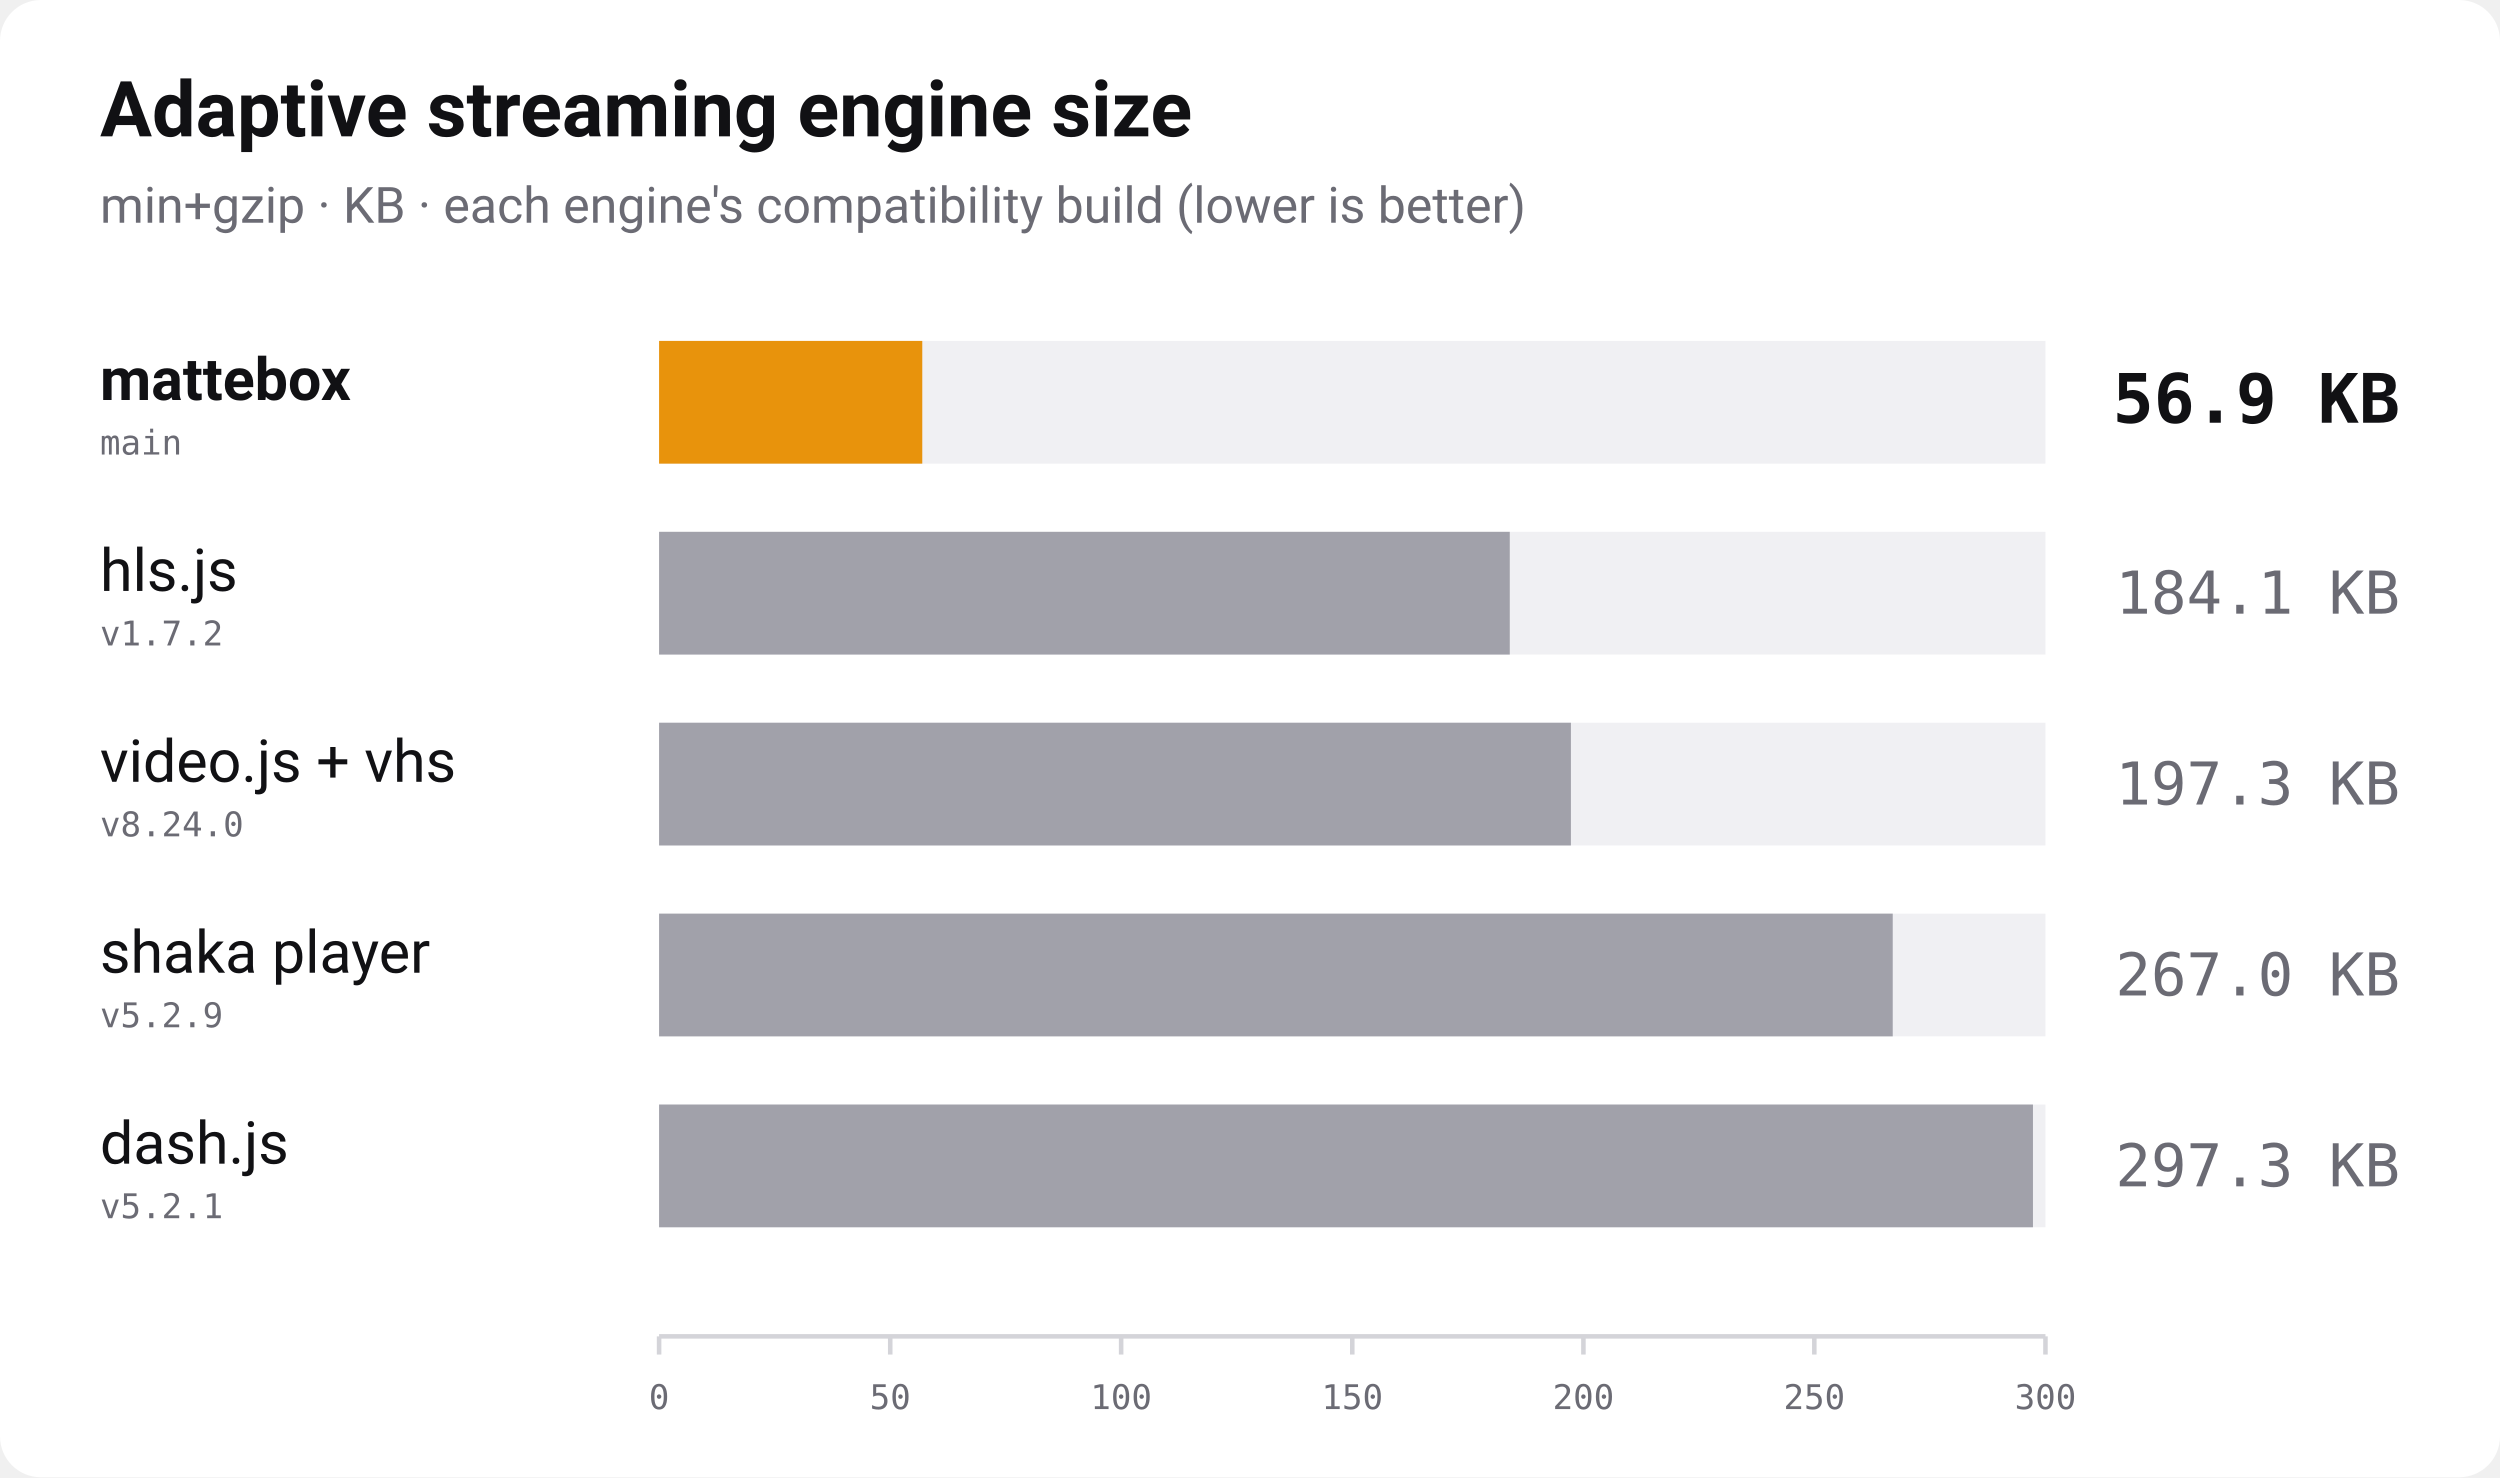
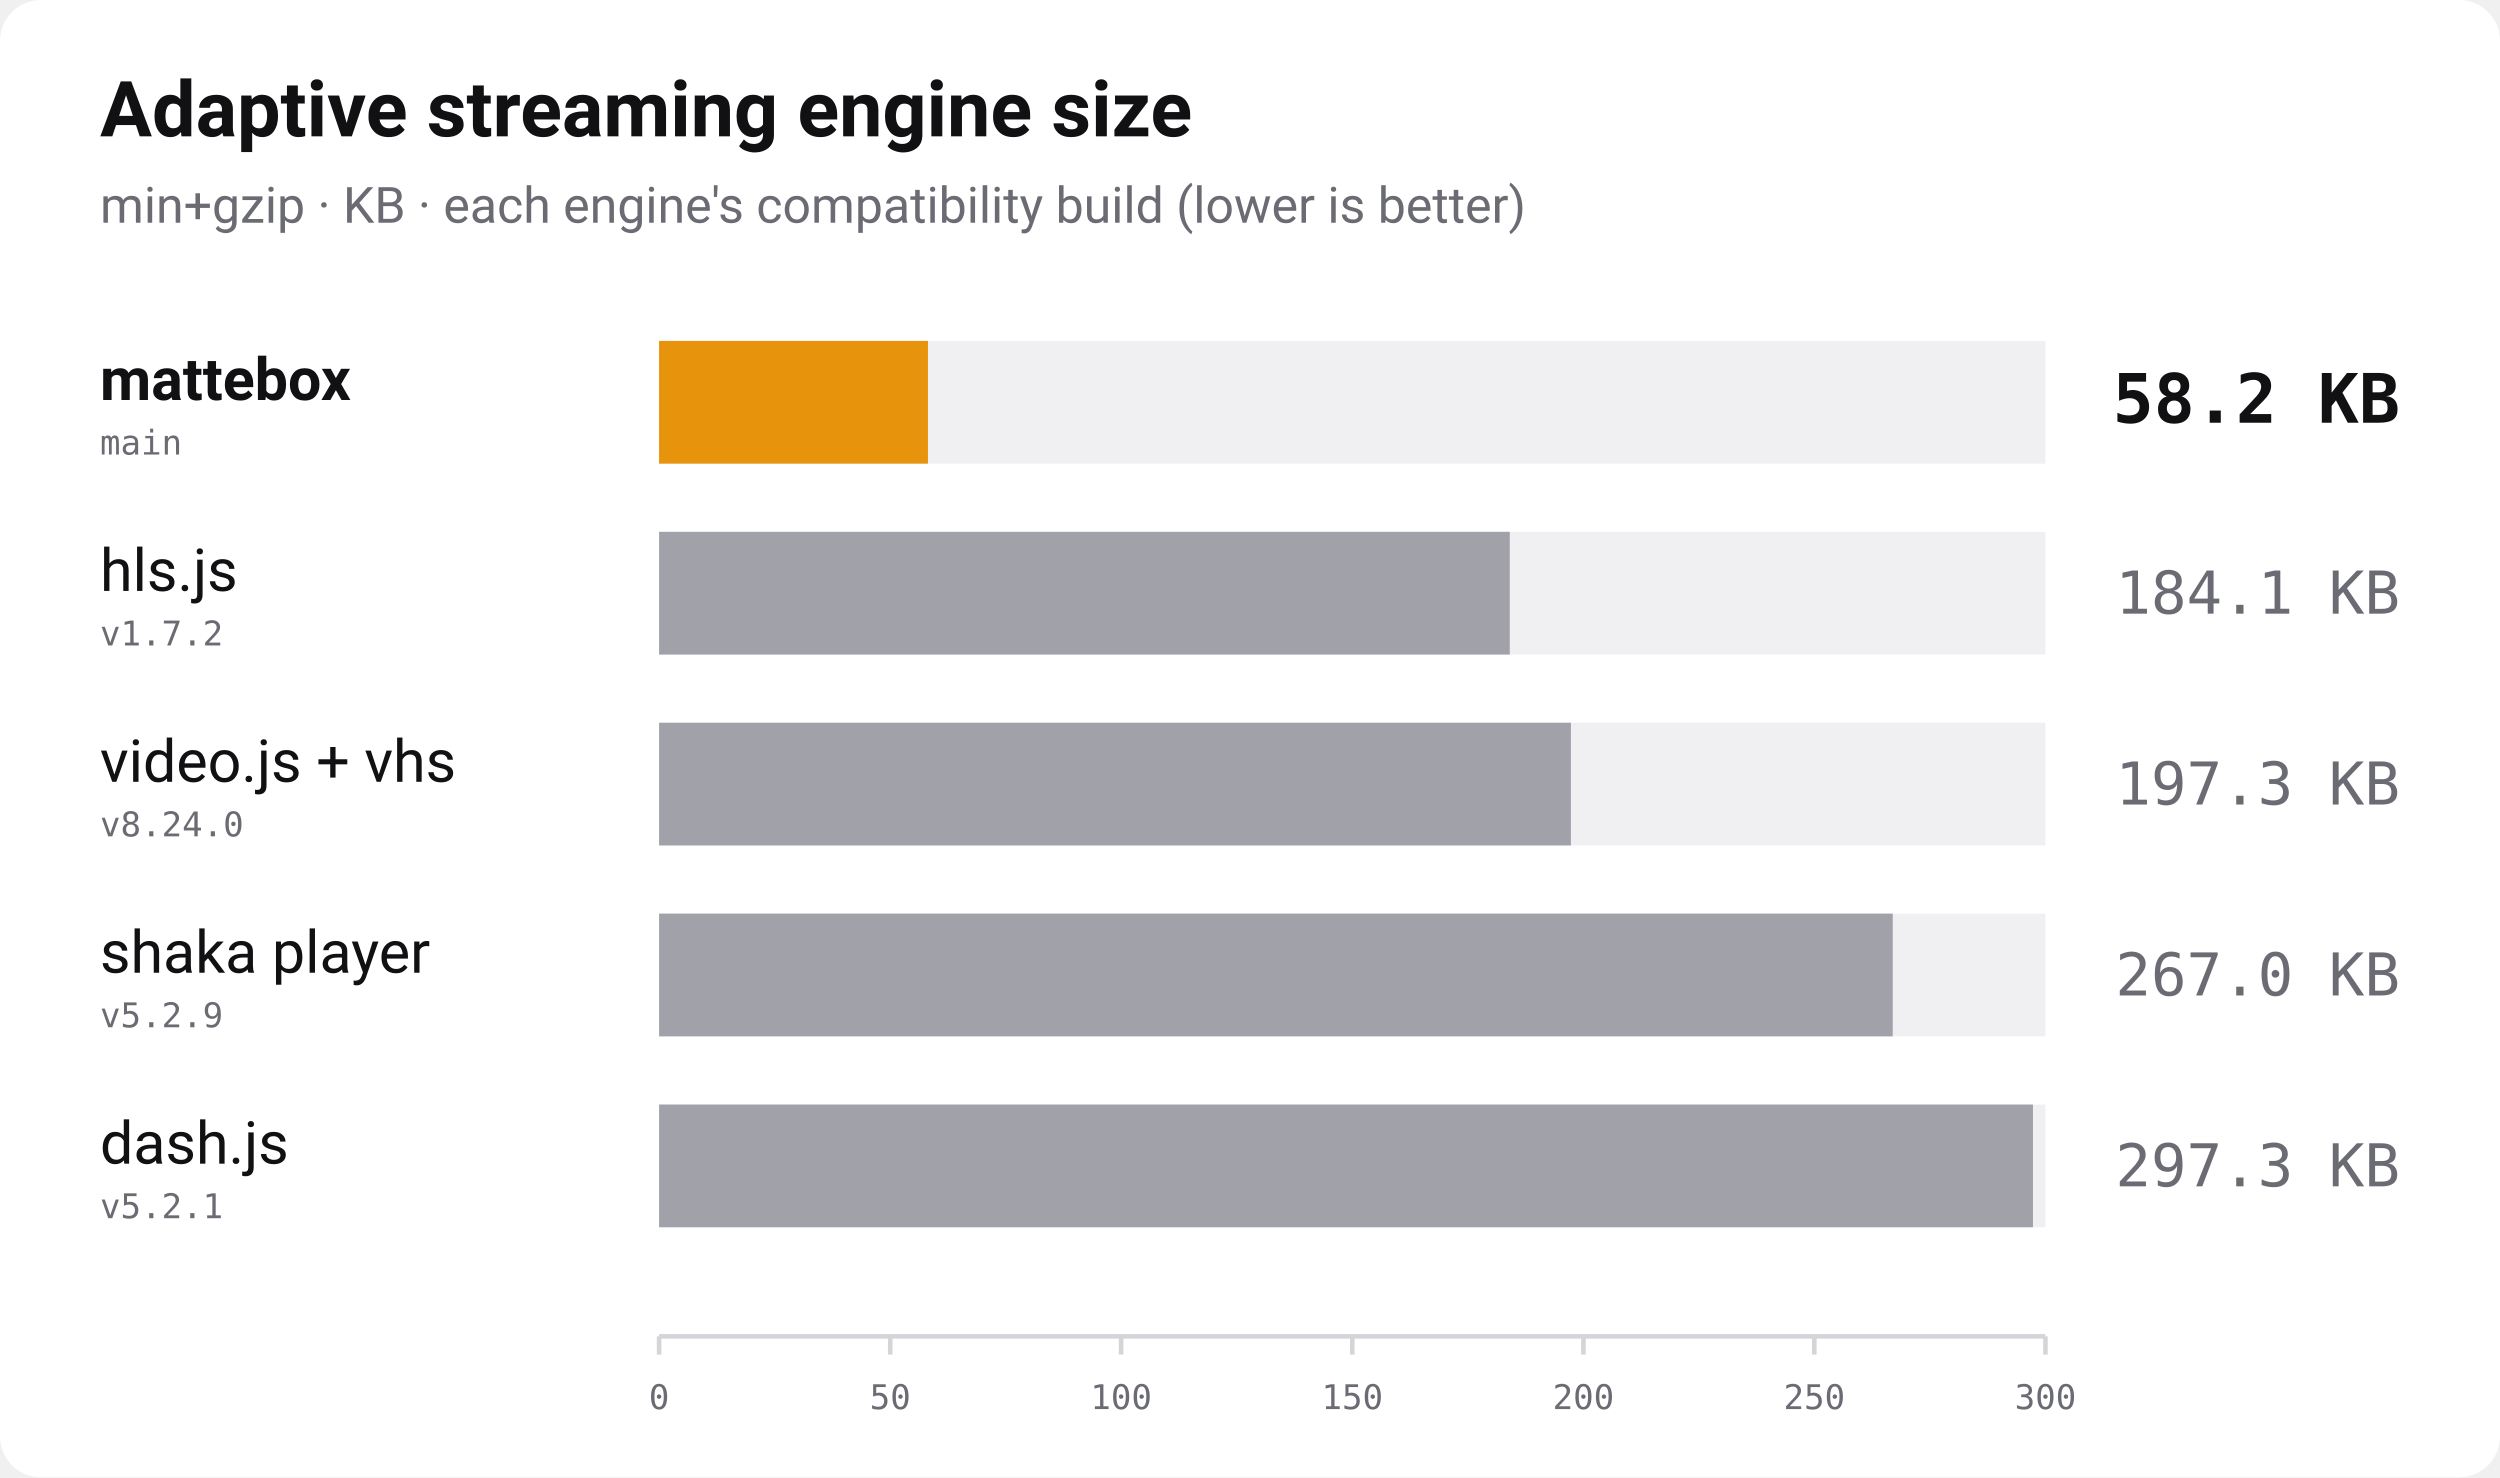
<svg xmlns="http://www.w3.org/2000/svg" width="1100" height="650" viewBox="0 0 1100 650" role="img" aria-label="Bundle size of adaptive streaming players, min+gzip, lower is better">
  <rect width="1100" height="650" rx="18" fill="#ffffff" />
  <text x="44" y="60" font-family="-apple-system, 'Segoe UI', Roboto, Helvetica, Arial, sans-serif" font-size="34" font-weight="700" fill="#111114">Adaptive streaming engine size</text>
  <text x="44" y="98" font-family="-apple-system, 'Segoe UI', Roboto, Helvetica, Arial, sans-serif" font-size="22" fill="#6b6b74">min+gzip · KB · each engine's compatibility build (lower is better)</text>
  <text x="44" y="176" font-family="-apple-system, 'Segoe UI', Roboto, Helvetica, Arial, sans-serif" font-size="26" font-weight="700" fill="#111114">mattebox</text>
  <text x="44" y="200" font-family="ui-monospace, 'SF Mono', Menlo, Consolas, monospace" font-size="15" fill="#6b6b74">main</text>
  <rect x="290" y="150" width="610" height="54" fill="#f0f0f3" />
-   <rect x="290" y="150" width="115.8" height="54" fill="#e8930c" />
-   <text x="1056" y="186" text-anchor="end" font-family="ui-monospace, 'SF Mono', Menlo, Consolas, monospace" font-size="30" font-weight="700" fill="#111114">56.9 KB</text>
+   <rect x="290" y="150" width="118.3" height="54" fill="#e8930c" />
+   <text x="1056" y="186" text-anchor="end" font-family="ui-monospace, 'SF Mono', Menlo, Consolas, monospace" font-size="30" font-weight="700" fill="#111114">58.2 KB</text>
  <text x="44" y="260" font-family="-apple-system, 'Segoe UI', Roboto, Helvetica, Arial, sans-serif" font-size="26" font-weight="400" fill="#111114">hls.js</text>
  <text x="44" y="284" font-family="ui-monospace, 'SF Mono', Menlo, Consolas, monospace" font-size="15" fill="#6b6b74">v1.7.2</text>
  <rect x="290" y="234" width="610" height="54" fill="#f0f0f3" />
  <rect x="290" y="234" width="374.3" height="54" fill="#a1a1aa" />
  <text x="1056" y="270" text-anchor="end" font-family="ui-monospace, 'SF Mono', Menlo, Consolas, monospace" font-size="26" font-weight="400" fill="#6b6b74">184.1 KB</text>
  <text x="44" y="344" font-family="-apple-system, 'Segoe UI', Roboto, Helvetica, Arial, sans-serif" font-size="26" font-weight="400" fill="#111114">video.js + vhs</text>
  <text x="44" y="368" font-family="ui-monospace, 'SF Mono', Menlo, Consolas, monospace" font-size="15" fill="#6b6b74">v8.24.0</text>
  <rect x="290" y="318" width="610" height="54" fill="#f0f0f3" />
  <rect x="290" y="318" width="401.2" height="54" fill="#a1a1aa" />
  <text x="1056" y="354" text-anchor="end" font-family="ui-monospace, 'SF Mono', Menlo, Consolas, monospace" font-size="26" font-weight="400" fill="#6b6b74">197.3 KB</text>
  <text x="44" y="428" font-family="-apple-system, 'Segoe UI', Roboto, Helvetica, Arial, sans-serif" font-size="26" font-weight="400" fill="#111114">shaka player</text>
  <text x="44" y="452" font-family="ui-monospace, 'SF Mono', Menlo, Consolas, monospace" font-size="15" fill="#6b6b74">v5.2.9</text>
  <rect x="290" y="402" width="610" height="54" fill="#f0f0f3" />
  <rect x="290" y="402" width="542.8" height="54" fill="#a1a1aa" />
  <text x="1056" y="438" text-anchor="end" font-family="ui-monospace, 'SF Mono', Menlo, Consolas, monospace" font-size="26" font-weight="400" fill="#6b6b74">267.0 KB</text>
  <text x="44" y="512" font-family="-apple-system, 'Segoe UI', Roboto, Helvetica, Arial, sans-serif" font-size="26" font-weight="400" fill="#111114">dash.js</text>
  <text x="44" y="536" font-family="ui-monospace, 'SF Mono', Menlo, Consolas, monospace" font-size="15" fill="#6b6b74">v5.2.1</text>
  <rect x="290" y="486" width="610" height="54" fill="#f0f0f3" />
  <rect x="290" y="486" width="604.5" height="54" fill="#a1a1aa" />
  <text x="1056" y="522" text-anchor="end" font-family="ui-monospace, 'SF Mono', Menlo, Consolas, monospace" font-size="26" font-weight="400" fill="#6b6b74">297.3 KB</text>
  <line x1="290" y1="588" x2="900" y2="588" stroke="#d4d4d9" stroke-width="2" />
  <line x1="290.0" y1="588" x2="290.0" y2="596" stroke="#d4d4d9" stroke-width="2" />
  <text x="290.0" y="620" text-anchor="middle" font-family="ui-monospace, 'SF Mono', Menlo, Consolas, monospace" font-size="15" fill="#6b6b74">0</text>
  <line x1="391.7" y1="588" x2="391.7" y2="596" stroke="#d4d4d9" stroke-width="2" />
  <text x="391.7" y="620" text-anchor="middle" font-family="ui-monospace, 'SF Mono', Menlo, Consolas, monospace" font-size="15" fill="#6b6b74">50</text>
  <line x1="493.3" y1="588" x2="493.3" y2="596" stroke="#d4d4d9" stroke-width="2" />
  <text x="493.3" y="620" text-anchor="middle" font-family="ui-monospace, 'SF Mono', Menlo, Consolas, monospace" font-size="15" fill="#6b6b74">100</text>
  <line x1="595.0" y1="588" x2="595.0" y2="596" stroke="#d4d4d9" stroke-width="2" />
  <text x="595.0" y="620" text-anchor="middle" font-family="ui-monospace, 'SF Mono', Menlo, Consolas, monospace" font-size="15" fill="#6b6b74">150</text>
  <line x1="696.7" y1="588" x2="696.7" y2="596" stroke="#d4d4d9" stroke-width="2" />
  <text x="696.7" y="620" text-anchor="middle" font-family="ui-monospace, 'SF Mono', Menlo, Consolas, monospace" font-size="15" fill="#6b6b74">200</text>
  <line x1="798.3" y1="588" x2="798.3" y2="596" stroke="#d4d4d9" stroke-width="2" />
  <text x="798.3" y="620" text-anchor="middle" font-family="ui-monospace, 'SF Mono', Menlo, Consolas, monospace" font-size="15" fill="#6b6b74">250</text>
  <line x1="900.0" y1="588" x2="900.0" y2="596" stroke="#d4d4d9" stroke-width="2" />
  <text x="900.0" y="620" text-anchor="middle" font-family="ui-monospace, 'SF Mono', Menlo, Consolas, monospace" font-size="15" fill="#6b6b74">300</text>
</svg>
